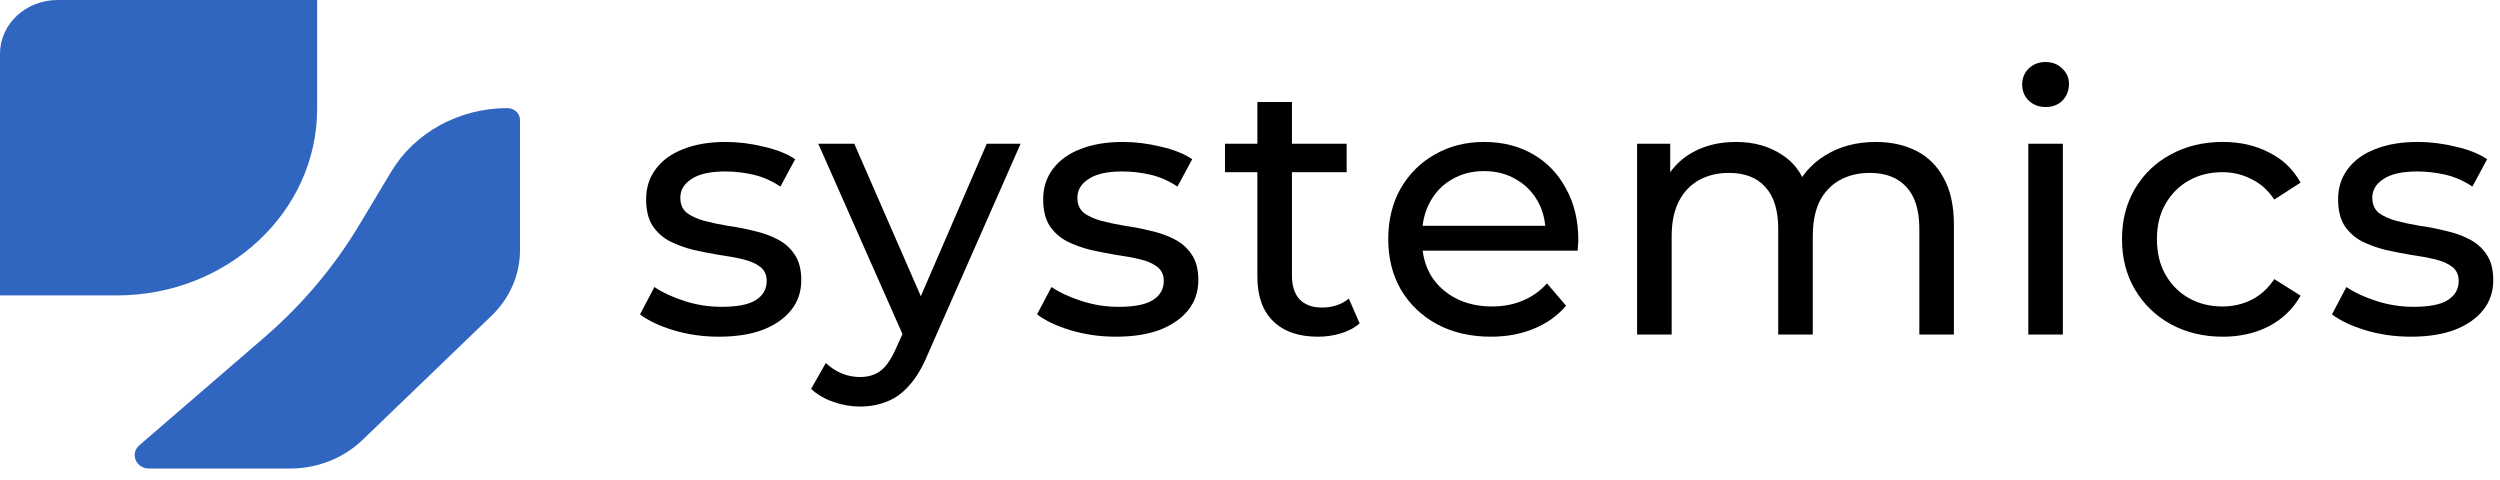
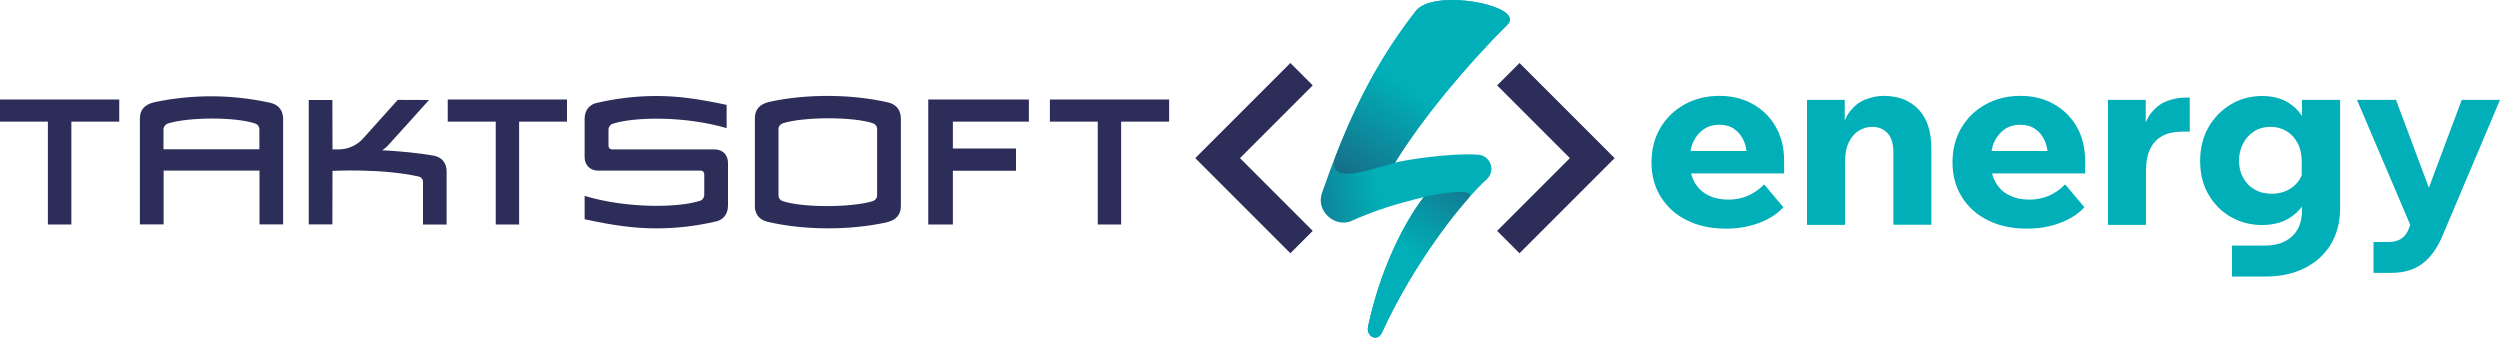
- <svg xmlns="http://www.w3.org/2000/svg" width="125" height="24" viewBox="0 0 125 24" fill="none">
-   <path d="M0 2.686C0 1.202 1.291 0 2.883 0H15.857V5.438C15.857 10.593 11.371 14.771 5.838 14.771H0V2.686Z" fill="#3065C0" />
-   <path d="M19.564 8.578C20.739 6.62 22.959 5.406 25.367 5.406C25.716 5.406 26 5.67 26 5.996V12.515C26 13.735 25.491 14.907 24.58 15.784L18.125 21.997C17.174 22.912 15.866 23.428 14.499 23.428H7.456C6.8 23.428 6.485 22.679 6.966 22.264L13.214 16.873C15.1 15.246 16.7 13.352 17.954 11.262L19.564 8.578Z" fill="#3065C0" />
-   <path d="M120.541 16.835C119.749 16.835 118.993 16.727 118.273 16.511C117.565 16.295 117.007 16.031 116.599 15.719L117.319 14.351C117.727 14.627 118.231 14.861 118.831 15.053C119.431 15.245 120.043 15.341 120.667 15.341C121.471 15.341 122.047 15.227 122.395 14.999C122.755 14.771 122.935 14.453 122.935 14.045C122.935 13.745 122.827 13.511 122.611 13.343C122.395 13.175 122.107 13.049 121.747 12.965C121.399 12.881 121.009 12.809 120.577 12.749C120.145 12.677 119.713 12.593 119.281 12.497C118.849 12.389 118.453 12.245 118.093 12.065C117.733 11.873 117.445 11.615 117.229 11.291C117.013 10.955 116.905 10.511 116.905 9.959C116.905 9.383 117.067 8.879 117.391 8.447C117.715 8.015 118.171 7.685 118.759 7.457C119.359 7.217 120.067 7.097 120.883 7.097C121.507 7.097 122.137 7.175 122.773 7.331C123.421 7.475 123.949 7.685 124.357 7.961L123.619 9.329C123.187 9.041 122.737 8.843 122.269 8.735C121.801 8.627 121.333 8.573 120.865 8.573C120.109 8.573 119.545 8.699 119.173 8.951C118.801 9.191 118.615 9.503 118.615 9.887C118.615 10.211 118.723 10.463 118.939 10.643C119.167 10.811 119.455 10.943 119.803 11.039C120.163 11.135 120.559 11.219 120.991 11.291C121.423 11.351 121.855 11.435 122.287 11.543C122.719 11.639 123.109 11.777 123.457 11.957C123.817 12.137 124.105 12.389 124.321 12.713C124.549 13.037 124.663 13.469 124.663 14.009C124.663 14.585 124.495 15.083 124.159 15.503C123.823 15.923 123.349 16.253 122.737 16.493C122.125 16.721 121.393 16.835 120.541 16.835Z" fill="black" />
-   <path d="M111.14 16.835C110.168 16.835 109.298 16.625 108.53 16.205C107.774 15.785 107.18 15.209 106.748 14.477C106.316 13.745 106.1 12.905 106.1 11.957C106.1 11.009 106.316 10.169 106.748 9.437C107.18 8.705 107.774 8.135 108.53 7.727C109.298 7.307 110.168 7.097 111.14 7.097C112.004 7.097 112.772 7.271 113.444 7.619C114.128 7.955 114.656 8.459 115.028 9.131L113.714 9.977C113.402 9.509 113.018 9.167 112.562 8.951C112.118 8.723 111.638 8.609 111.122 8.609C110.498 8.609 109.94 8.747 109.448 9.023C108.956 9.299 108.566 9.689 108.278 10.193C107.99 10.685 107.846 11.273 107.846 11.957C107.846 12.641 107.99 13.235 108.278 13.739C108.566 14.243 108.956 14.633 109.448 14.909C109.94 15.185 110.498 15.323 111.122 15.323C111.638 15.323 112.118 15.215 112.562 14.999C113.018 14.771 113.402 14.423 113.714 13.955L115.028 14.783C114.656 15.443 114.128 15.953 113.444 16.313C112.772 16.661 112.004 16.835 111.14 16.835Z" fill="black" />
-   <path d="M101.415 16.727V7.187H103.143V16.727H101.415ZM102.279 5.351C101.943 5.351 101.661 5.243 101.433 5.027C101.217 4.811 101.109 4.547 101.109 4.235C101.109 3.911 101.217 3.641 101.433 3.425C101.661 3.209 101.943 3.101 102.279 3.101C102.615 3.101 102.891 3.209 103.107 3.425C103.335 3.629 103.449 3.887 103.449 4.199C103.449 4.523 103.341 4.799 103.125 5.027C102.909 5.243 102.627 5.351 102.279 5.351Z" fill="black" />
-   <path d="M93.789 7.097C94.557 7.097 95.235 7.247 95.823 7.547C96.411 7.847 96.867 8.303 97.191 8.915C97.527 9.527 97.695 10.301 97.695 11.237V16.727H95.967V11.435C95.967 10.511 95.751 9.815 95.319 9.347C94.887 8.879 94.281 8.645 93.501 8.645C92.925 8.645 92.421 8.765 91.989 9.005C91.557 9.245 91.221 9.599 90.981 10.067C90.753 10.535 90.639 11.117 90.639 11.813V16.727H88.911V11.435C88.911 10.511 88.695 9.815 88.263 9.347C87.843 8.879 87.237 8.645 86.445 8.645C85.881 8.645 85.383 8.765 84.951 9.005C84.519 9.245 84.183 9.599 83.943 10.067C83.703 10.535 83.583 11.117 83.583 11.813V16.727H81.855V7.187H83.511V9.725L83.241 9.077C83.541 8.453 84.003 7.967 84.627 7.619C85.251 7.271 85.977 7.097 86.805 7.097C87.717 7.097 88.503 7.325 89.163 7.781C89.823 8.225 90.255 8.903 90.459 9.815L89.757 9.527C90.045 8.795 90.549 8.207 91.269 7.763C91.989 7.319 92.829 7.097 93.789 7.097Z" fill="black" />
-   <path d="M74.542 16.835C73.522 16.835 72.622 16.625 71.842 16.205C71.074 15.785 70.474 15.209 70.042 14.477C69.622 13.745 69.412 12.905 69.412 11.957C69.412 11.009 69.616 10.169 70.024 9.437C70.444 8.705 71.014 8.135 71.734 7.727C72.466 7.307 73.288 7.097 74.2 7.097C75.124 7.097 75.94 7.301 76.648 7.709C77.356 8.117 77.908 8.693 78.304 9.437C78.712 10.169 78.916 11.027 78.916 12.011C78.916 12.083 78.91 12.167 78.898 12.263C78.898 12.359 78.892 12.449 78.88 12.533H70.762V11.291H77.98L77.278 11.723C77.29 11.111 77.164 10.565 76.9 10.085C76.636 9.605 76.27 9.233 75.802 8.969C75.346 8.693 74.812 8.555 74.2 8.555C73.6 8.555 73.066 8.693 72.598 8.969C72.13 9.233 71.764 9.611 71.5 10.103C71.236 10.583 71.104 11.135 71.104 11.759V12.047C71.104 12.683 71.248 13.253 71.536 13.757C71.836 14.249 72.25 14.633 72.778 14.909C73.306 15.185 73.912 15.323 74.596 15.323C75.16 15.323 75.67 15.227 76.126 15.035C76.594 14.843 77.002 14.555 77.35 14.171L78.304 15.287C77.872 15.791 77.332 16.175 76.684 16.439C76.048 16.703 75.334 16.835 74.542 16.835Z" fill="black" />
-   <path d="M65.893 16.835C64.933 16.835 64.189 16.577 63.661 16.061C63.133 15.545 62.869 14.807 62.869 13.847V5.099H64.597V13.775C64.597 14.291 64.723 14.687 64.975 14.963C65.239 15.239 65.611 15.377 66.091 15.377C66.631 15.377 67.081 15.227 67.441 14.927L67.981 16.169C67.717 16.397 67.399 16.565 67.027 16.673C66.667 16.781 66.289 16.835 65.893 16.835ZM61.249 8.609V7.187H67.333V8.609H61.249Z" fill="black" />
-   <path d="M55.795 16.835C55.003 16.835 54.247 16.727 53.527 16.511C52.819 16.295 52.261 16.031 51.853 15.719L52.573 14.351C52.981 14.627 53.485 14.861 54.085 15.053C54.685 15.245 55.297 15.341 55.921 15.341C56.725 15.341 57.301 15.227 57.649 14.999C58.009 14.771 58.189 14.453 58.189 14.045C58.189 13.745 58.081 13.511 57.865 13.343C57.649 13.175 57.361 13.049 57.001 12.965C56.653 12.881 56.263 12.809 55.831 12.749C55.399 12.677 54.967 12.593 54.535 12.497C54.103 12.389 53.707 12.245 53.347 12.065C52.987 11.873 52.699 11.615 52.483 11.291C52.267 10.955 52.159 10.511 52.159 9.959C52.159 9.383 52.321 8.879 52.645 8.447C52.969 8.015 53.425 7.685 54.013 7.457C54.613 7.217 55.321 7.097 56.137 7.097C56.761 7.097 57.391 7.175 58.027 7.331C58.675 7.475 59.203 7.685 59.611 7.961L58.873 9.329C58.441 9.041 57.991 8.843 57.523 8.735C57.055 8.627 56.587 8.573 56.119 8.573C55.363 8.573 54.799 8.699 54.427 8.951C54.055 9.191 53.869 9.503 53.869 9.887C53.869 10.211 53.977 10.463 54.193 10.643C54.421 10.811 54.709 10.943 55.057 11.039C55.417 11.135 55.813 11.219 56.245 11.291C56.677 11.351 57.109 11.435 57.541 11.543C57.973 11.639 58.363 11.777 58.711 11.957C59.071 12.137 59.359 12.389 59.575 12.713C59.803 13.037 59.917 13.469 59.917 14.009C59.917 14.585 59.749 15.083 59.413 15.503C59.077 15.923 58.603 16.253 57.991 16.493C57.379 16.721 56.647 16.835 55.795 16.835Z" fill="black" />
-   <path d="M43.002 20.327C42.546 20.327 42.102 20.249 41.67 20.093C41.238 19.949 40.866 19.733 40.554 19.445L41.292 18.149C41.532 18.377 41.796 18.551 42.084 18.671C42.372 18.791 42.678 18.851 43.002 18.851C43.422 18.851 43.77 18.743 44.046 18.527C44.322 18.311 44.58 17.927 44.82 17.375L45.414 16.061L45.594 15.845L49.338 7.187H51.03L46.404 17.681C46.128 18.353 45.816 18.881 45.468 19.265C45.132 19.649 44.76 19.919 44.352 20.075C43.944 20.243 43.494 20.327 43.002 20.327ZM45.27 17.033L40.914 7.187H42.714L46.422 15.683L45.27 17.033Z" fill="black" />
-   <path d="M35.942 16.835C35.15 16.835 34.394 16.727 33.674 16.511C32.966 16.295 32.408 16.031 32 15.719L32.72 14.351C33.128 14.627 33.632 14.861 34.232 15.053C34.832 15.245 35.444 15.341 36.068 15.341C36.872 15.341 37.448 15.227 37.796 14.999C38.156 14.771 38.336 14.453 38.336 14.045C38.336 13.745 38.228 13.511 38.012 13.343C37.796 13.175 37.508 13.049 37.148 12.965C36.8 12.881 36.41 12.809 35.978 12.749C35.546 12.677 35.114 12.593 34.682 12.497C34.25 12.389 33.854 12.245 33.494 12.065C33.134 11.873 32.846 11.615 32.63 11.291C32.414 10.955 32.306 10.511 32.306 9.959C32.306 9.383 32.468 8.879 32.792 8.447C33.116 8.015 33.572 7.685 34.16 7.457C34.76 7.217 35.468 7.097 36.284 7.097C36.908 7.097 37.538 7.175 38.174 7.331C38.822 7.475 39.35 7.685 39.758 7.961L39.02 9.329C38.588 9.041 38.138 8.843 37.67 8.735C37.202 8.627 36.734 8.573 36.266 8.573C35.51 8.573 34.946 8.699 34.574 8.951C34.202 9.191 34.016 9.503 34.016 9.887C34.016 10.211 34.124 10.463 34.34 10.643C34.568 10.811 34.856 10.943 35.204 11.039C35.564 11.135 35.96 11.219 36.392 11.291C36.824 11.351 37.256 11.435 37.688 11.543C38.12 11.639 38.51 11.777 38.858 11.957C39.218 12.137 39.506 12.389 39.722 12.713C39.95 13.037 40.064 13.469 40.064 14.009C40.064 14.585 39.896 15.083 39.56 15.503C39.224 15.923 38.75 16.253 38.138 16.493C37.526 16.721 36.794 16.835 35.942 16.835Z" fill="black" />
+ <svg xmlns="http://www.w3.org/2000/svg" id="Ebene_1" style="enable-background:new 0 0 2000 270.2;" version="1.1" viewBox="0 0 2000 270.2" x="0px" y="0px">
+   <style type="text/css">
+ 	.st0{fill:#2D2D5A;}
+ 	.st1{fill:url(#SVGID_1_);}
+ 	.st2{fill:url(#SVGID_00000065046659236182986930000013006569606988255418_);}
+ 	.st3{fill:url(#SVGID_00000183227170700349980760000015523708608431400088_);}
+ 	.st4{fill:#00AFB7;}
+ </style>
+   <g>
+     <g>
+       <path class="st0" d="M956.2,126.5l76.1,76.1l17.9-17.9L992,126.5l58.2-58.2l-17.9-17.9L956.2,126.5z" />
+       <path class="st0" d="M1197.7,184.7l17.9,17.9l76.1-76.1l-76.1-76.1l-17.9,17.9l58.2,58.2L1197.7,184.7z" />
+       <g>
+         <linearGradient gradientUnits="userSpaceOnUse" id="SVGID_1_" x1="962.515" x2="1099.547" y1="167.655" y2="140.58">
+           <stop offset="0" style="stop-color:#2D2D5A" />
+           <stop offset="1" style="stop-color:#00AFB7" />
+         </linearGradient>
+         <path class="st1" d="M1181.7,123.7c-20.2-1.4-55.8,3.9-65.8,6.4c22-35.9,58-78.6,90.1-110.6c14.7-14.7-58.7-29.4-73.4-10.7     c-38.1,48.5-58.7,98.8-75,145.5c-5.3,15.1,11,28,23.4,22.5c20.7-9.2,35.9-13.6,58.1-19.2c-15.8,20.5-34.8,57.7-44.6,103.6     c-1.7,8.1,7.5,12.5,10.9,5.2c26.4-57.4,64.7-105.5,84.1-123.1C1197,136.4,1192.1,123.8,1181.7,123.7z" />
+       </g>
+       <g>
+         <linearGradient gradientUnits="userSpaceOnUse" id="SVGID_00000000907407162079476510000017030651821587954309_" x1="1040.516" x2="1130.582" y1="218.516" y2="74.301">
+           <stop offset="0" style="stop-color:#2D2D5A" />
+           <stop offset="1" style="stop-color:#00AFB7" />
+         </linearGradient>
+         <path d="M1204.6,10.2     c-13.2-10.2-60.5-16-71.9-1.4c0,0,0,0,0,0c-7.4,9.6-14.2,19.1-20.4,28.6c-19,29.2-32.6,58.7-43.7,87.3     c-8.6,24.9,27.2,10.8,47.5,5.4c22-35.9,58-78.6,90.1-110.6C1209.3,16.3,1208.2,13.1,1204.6,10.2z" style="fill:url(#SVGID_00000000907407162079476510000017030651821587954309_);" />
+       </g>
+       <g>
+         <linearGradient gradientUnits="userSpaceOnUse" id="SVGID_00000092433069980025502290000006664295074255503290_" x1="1212.662" x2="1129.779" y1="64.28" y2="202.417">
+           <stop offset="0" style="stop-color:#2D2D5A" />
+           <stop offset="1" style="stop-color:#00AFB7" />
+         </linearGradient>
+         <path d="M1139,157.6     c-15.8,20.5-34.8,57.7-44.6,103.6c-1.7,8.1,7.5,12.5,10.9,5.2c20.8-45.1,48.8-84.4,69.3-107.7     C1183.6,149.3,1148.4,155.2,1139,157.6z" style="fill:url(#SVGID_00000092433069980025502290000006664295074255503290_);" />
+       </g>
+     </g>
+     <g>
+       <polygon class="st0" points="358.2,97.3 396.6,97.3 396.6,179.6 415.3,179.6 415.3,97.3 453.6,97.3 453.6,79.6 358.2,79.6" />
+       <polygon class="st0" points="0,97.3 38.3,97.3 38.3,179.6 57.1,179.6 57.1,97.3 95.4,97.3 95.4,79.6 0,79.6" />
+       <polygon class="st0" points="742.6,179.6 762.3,179.6 762.3,136.6 812.8,136.6 812.8,118.8 762.3,118.8 762.3,97.3 823.1,97.3 &#10;   823.1,79.6 742.6,79.6" />
+       <polygon class="st0" points="839.9,79.6 839.9,97.3 878.2,97.3 878.2,179.6 896.9,179.6 896.9,97.3 935.3,97.3 935.3,79.6" />
+       <path class="st0" d="M216.1,82.2c-30.4-6.7-61.8-6.9-92.3-0.5c-8.5,1.9-11.9,6.5-11.9,13.2v84.6h19v-43h76.7v43h18.9V95    C226.4,86.9,221.4,83.4,216.1,82.2z M207.5,119.4h-76.7v-15.9c0.1-2.2,1.5-4,3.5-4.7c16.6-5.2,54.2-5.4,70.1,0.1    c1.8,0.7,3,2.3,3.1,4.2V119.4z" />
+       <path class="st0" d="M346.9,124.5c-12.5-2.2-27.6-3.6-41.2-4.3c2-1.2,3.7-2.7,5.2-4.4c9.7-10.6,32.3-35.8,32.3-35.8l-25-0.1    c0,0-17.8,19.8-27.3,30.4c-4.8,5.6-11.7,8.9-19,9.2H266l-0.1-39.5H247v99.5h18.9l0.1-42.8c0,0,39.4-2.1,68.8,4.5    c2.1,0.4,3.6,2.2,3.6,4.4v34h18.9v-42.2C357.3,129.1,352.3,125.5,346.9,124.5z" />
+       <path class="st0" d="M571.6,119.5h-81.7c-0.2,0-0.3,0-0.5,0c-1.6-0.1-2.7-1.4-2.6-3v-12.3c-0.2-2.5,1.5-4.9,4-5.4    c16.6-5.2,56.9-6.2,90.5,3.7V83.9c-23.3-5-39.3-7.1-56.2-7.1c-16.2,0-32.3,1.9-48,5.6c-4.7,1-9.4,5.1-9.4,12.5v30.7    c0,6.3,4.1,10.9,10.9,10.9h81.7c0.2,0,0.3,0,0.5,0c1.6,0.1,2.7,1.4,2.6,3v15.9c0.2,2.6-1.5,4.9-4,5.4c-16.7,5.3-57.7,6.2-91.7-4.1    v18.7c23.8,5.1,40.1,7.3,57.3,7.3c16.2,0,32.3-1.9,48-5.6c4.7-1,9.4-5.1,9.4-12.5v-34.1C582.5,124.2,578.4,119.5,571.6,119.5z" />
+       <path class="st0" d="M710.3,81.9c-28.5-6.6-64.5-7-94.5-0.5c-8.5,1.9-11.9,6.5-11.9,13.2v70.1c0,8.1,5.1,11.6,10.4,12.8    c28.5,6.6,64.5,7,94.5,0.5c8.5-1.9,11.9-6.5,11.9-13.2V94.7C720.6,86.7,715.6,83.1,710.3,81.9z M701.7,156.2c0,2.2-1.4,4-3.5,4.7    c-16.6,5.2-56.4,5.4-72.3-0.1c-1.8-0.7-3-2.3-3.1-4.2v-53.3c0-2.2,1.4-4,3.5-4.7c16.6-5.2,56.4-5.4,72.3,0.1    c1.8,0.7,3,2.3,3.1,4.2V156.2z" />
+     </g>
+     <g>
+       <path class="st4" d="M1402.3,83.3c-7.8-4.4-16.7-6.6-26.7-6.6c-10.3,0-19.5,2.2-27.7,6.7c-8.2,4.5-14.7,10.7-19.5,18.7    c-4.8,8-7.2,17.3-7.2,27.8c0,10.5,2.5,19.8,7.5,27.7c5,8,11.9,14.2,20.8,18.6c8.9,4.5,19.3,6.7,31.3,6.7c9.5,0,18.2-1.5,26.3-4.5    c8.1-3,14.6-7.2,19.6-12.6l-15.4-18.3c-8,8.2-17.6,12.2-28.6,12.2c-6,0-11.4-1.1-16.1-3.5c-4.7-2.3-8.3-5.7-10.9-10.3    c-1.3-2.2-2.2-4.6-2.8-7.2h74.4V130v-1v-0.2c0-10.4-2.2-19.5-6.6-27.2C1416.3,93.8,1410.1,87.7,1402.3,83.3z M1363.1,103.3    c3.6-2.4,7.7-3.5,12.3-3.5c4.7,0,8.7,1.1,12,3.4c3.3,2.2,5.8,5.4,7.6,9.4c1.1,2.4,1.8,5.2,2.2,8.2h-44.8c0.5-2.7,1.2-5.1,2.2-7.3    C1356.7,109.1,1359.5,105.7,1363.1,103.3z" />
+       <path class="st4" d="M1506.9,76.7c-4.7,0-9.6,1-14.6,2.9c-5,1.9-9.3,5.4-13,10.4c-1.4,1.9-2.5,4-3.5,6.4V79.9h-30.2v100h30.4V130    c0-6.7,1-12.1,3.1-16.3c2-4.1,4.7-7.2,8-9.2c3.3-2,6.8-3,10.5-3c5.3,0,9.4,1.7,12.5,5.1c3.1,3.4,4.6,8.5,4.6,15.4v57.8h30.4v-60.9    c0-13.7-3.4-24.1-10.3-31.4C1527.9,80.3,1518.6,76.7,1506.9,76.7z" />
+       <path class="st4" d="M1643.1,83.3c-7.8-4.4-16.7-6.6-26.7-6.6c-10.3,0-19.5,2.2-27.7,6.7c-8.2,4.5-14.7,10.7-19.5,18.7    c-4.8,8-7.2,17.3-7.2,27.8c0,10.5,2.5,19.8,7.5,27.7c5,8,11.9,14.2,20.8,18.6c8.9,4.5,19.3,6.7,31.3,6.7c9.5,0,18.2-1.5,26.3-4.5    c8.1-3,14.6-7.2,19.6-12.6l-15.4-18.3c-8,8.2-17.6,12.2-28.6,12.2c-6,0-11.4-1.1-16.1-3.5c-4.7-2.3-8.3-5.7-10.9-10.3    c-1.3-2.2-2.2-4.6-2.8-7.2h74.4V130v-1v-0.2c0-10.4-2.2-19.5-6.6-27.2C1657.1,93.8,1650.9,87.7,1643.1,83.3z M1603.9,103.3    c3.6-2.4,7.7-3.5,12.3-3.5c4.7,0,8.7,1.1,12,3.4c3.3,2.2,5.8,5.4,7.6,9.4c1.1,2.4,1.8,5.2,2.2,8.2h-44.8c0.5-2.7,1.2-5.1,2.2-7.3    C1597.5,109.1,1600.3,105.7,1603.9,103.3z" />
+       <path class="st4" d="M1733.2,81c-5,1.9-9.3,5.4-13,10.4c-1.4,1.9-2.5,4-3.6,6.4V79.9h-30.2v100h30.4v-43c0-7.5,1.1-13.5,3.5-18.1    c2.3-4.6,5.6-8,9.9-10.2c4.3-2.2,9.5-3.3,15.7-3.3h5.9V78.1h-4.1C1743,78.1,1738.2,79.1,1733.2,81z" />
+       <path class="st4" d="M1969.4,79.9l-26.3,70.3l-26.3-70.3h-31.2l42.6,100l-1.2,3.2c-1.4,3.7-3.5,6.3-6.2,8c-2.7,1.6-6,2.5-9.8,2.5    h-12.2v24.7h14.2c10,0,18.2-2.4,24.8-7.3c6.5-4.9,11.8-12.1,15.9-21.7L2000,79.9H1969.4z" />
+       <path class="st4" d="M1841.6,79.9v12.9c-3.3-5-7.6-8.9-12.8-11.7c-5.4-2.9-11.8-4.3-19.1-4.3c-9.1,0-17.4,2.2-24.8,6.6    c-7.5,4.4-13.5,10.5-18,18.2c-4.5,7.8-6.8,16.8-6.8,27.2c0,10.1,2.2,19.1,6.7,26.8c4.5,7.8,10.5,13.8,18,18    c7.6,4.3,15.8,6.4,24.8,6.4c8.5,0,15.8-1.8,21.8-5.5c4-2.5,7.4-5.6,10.2-9.2v2.7c0,6.2-1.2,11.4-3.6,15.6c-2.4,4.2-6,7.4-10.6,9.7    c-4.5,2.2-9.9,3.2-16.1,3.2h-25.7v24.7c0.4,0,26.5,0,26.9,0c11.8,0,22.2-2.2,31.2-6.7c8.9-4.5,15.9-10.8,20.9-19    c5-8.2,7.5-18,7.5-29.3V79.9H1841.6z M1841.4,140c-0.8,2.2-1.9,4.2-3.4,5.9c-2.4,2.9-5.3,5.1-8.8,6.7c-3.5,1.6-7.4,2.4-11.7,2.4    c-5.3,0-9.9-1.1-13.8-3.4c-3.9-2.2-7-5.4-9.2-9.4c-2.2-4-3.3-8.6-3.3-13.7c0-5,1.1-9.5,3.2-13.6c2.1-4.1,5-7.3,8.8-9.8    c3.7-2.4,8.2-3.6,13.3-3.6c4.7,0,9,1.1,12.7,3.4c3.7,2.2,6.7,5.4,8.9,9.6c2.2,4.1,3.3,9.2,3.3,15.1V140z" />
+     </g>
+   </g>
</svg>
